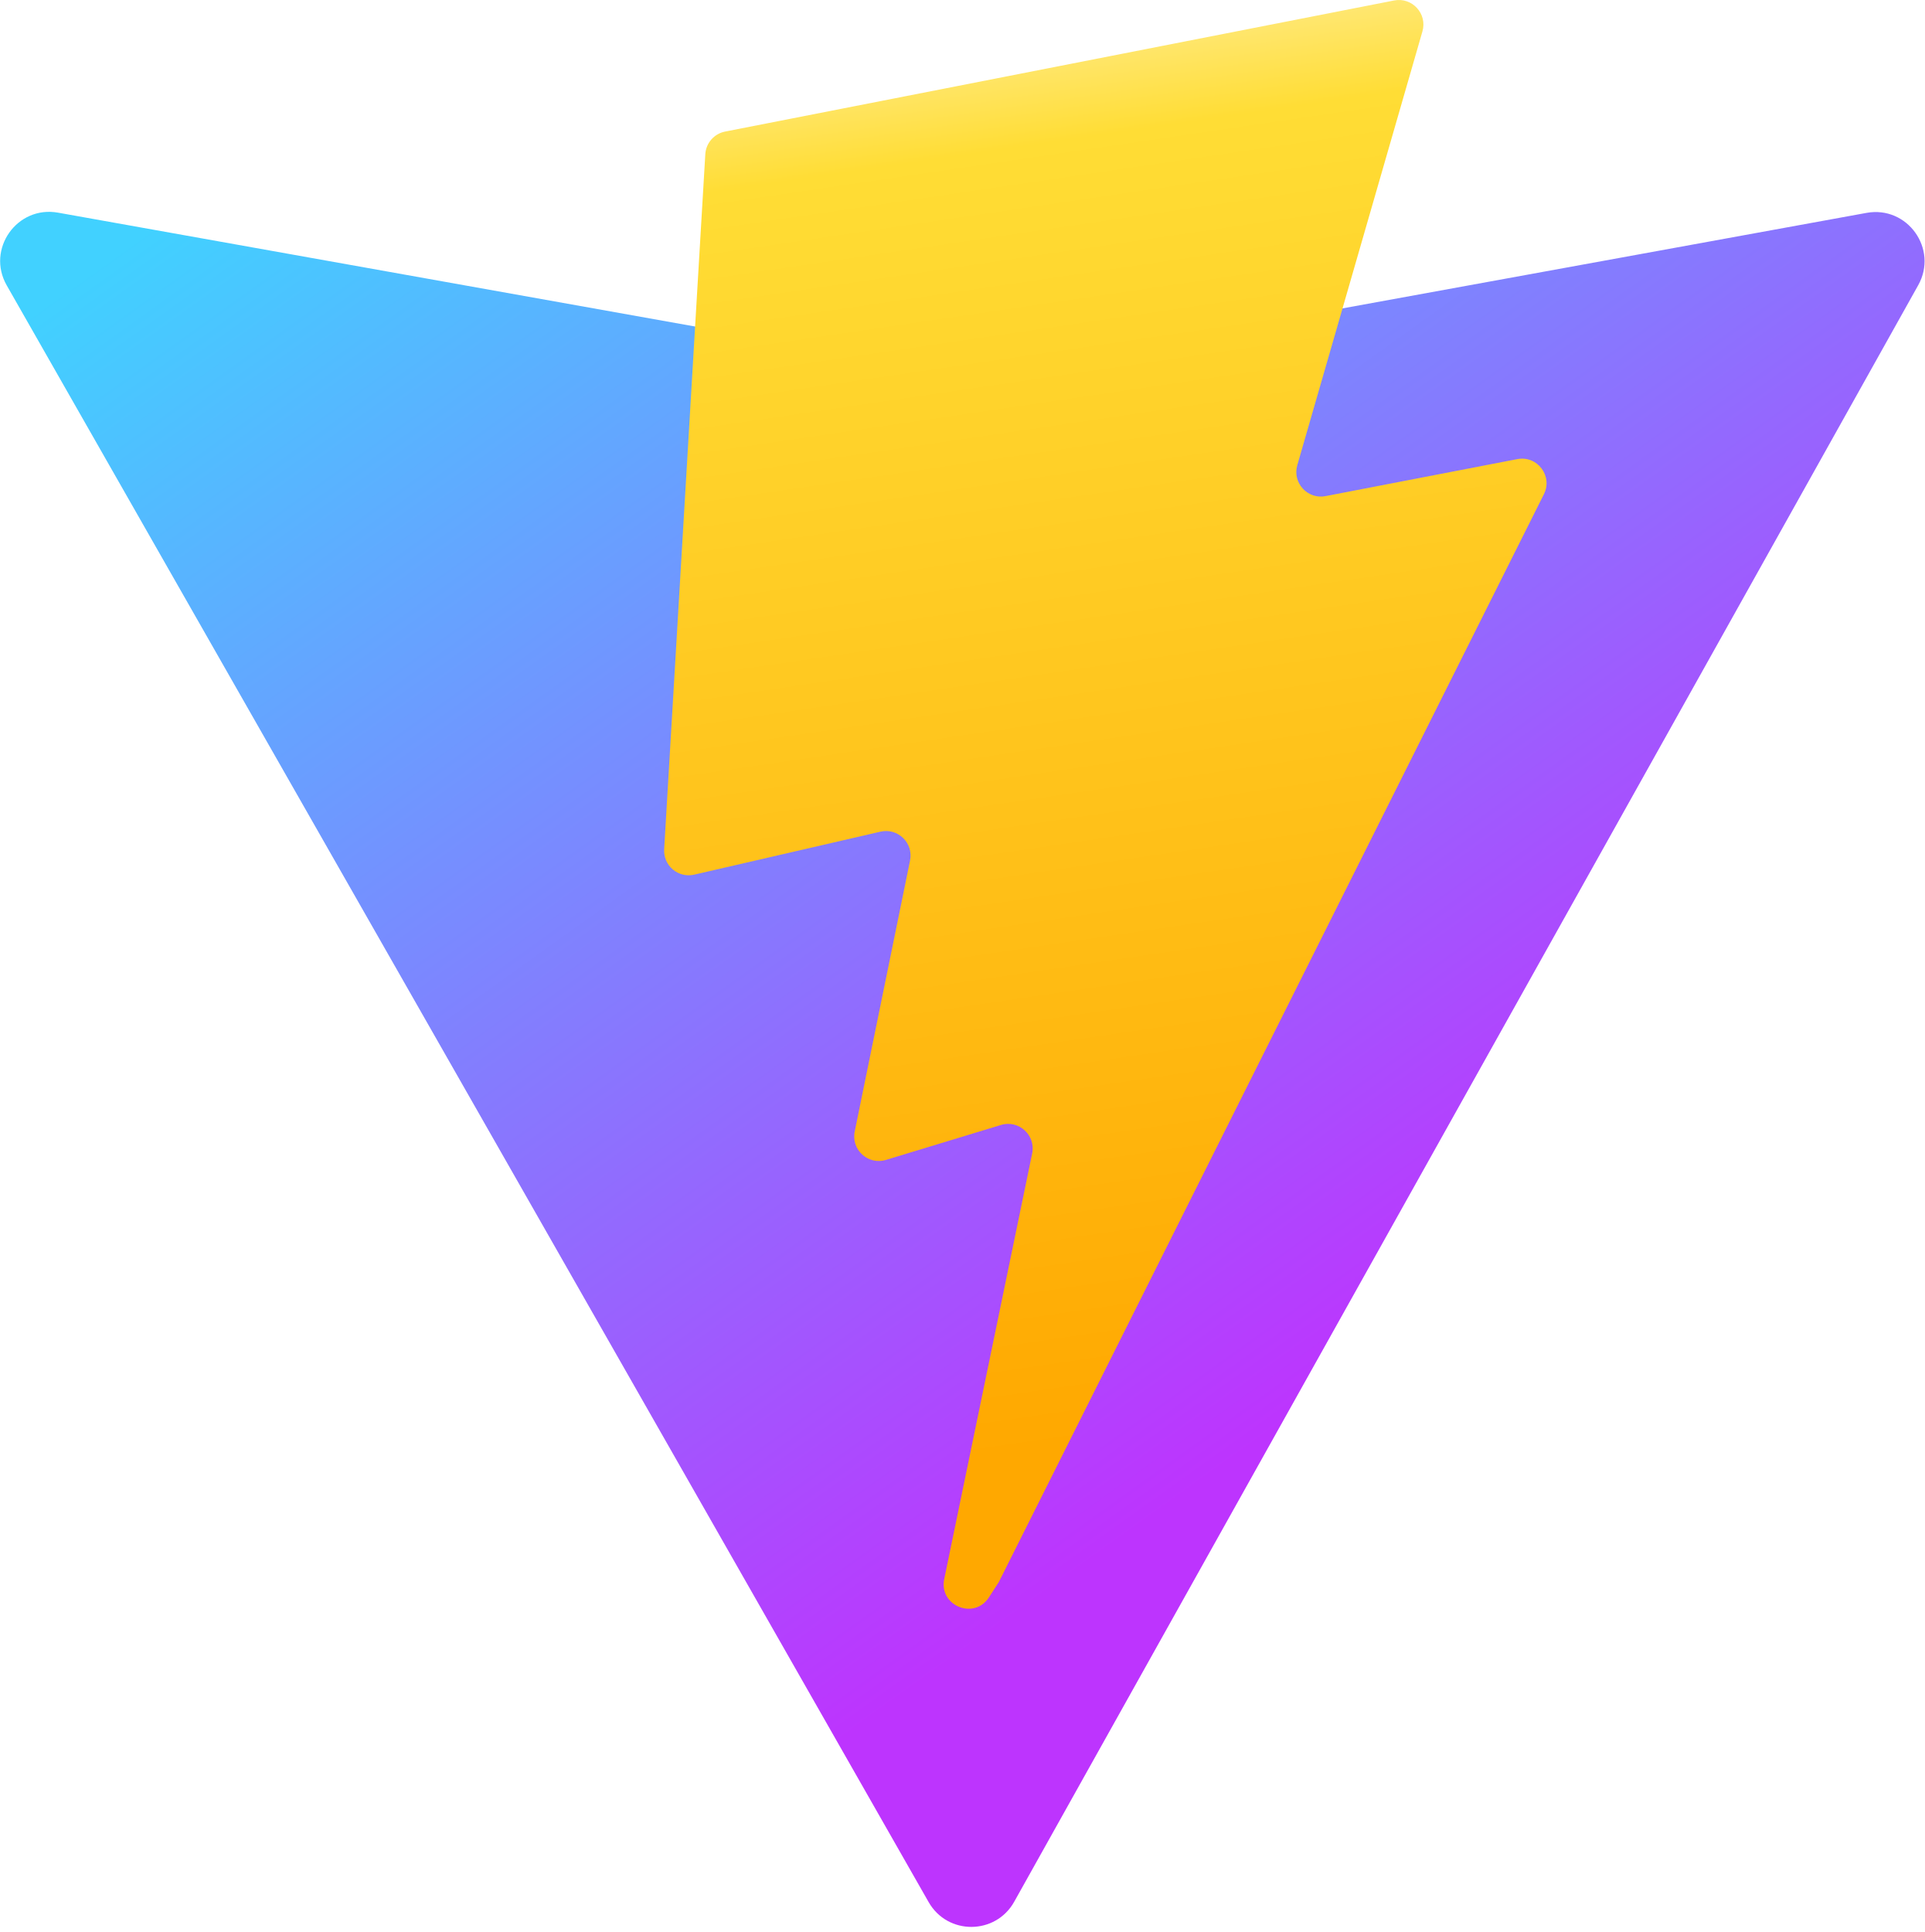
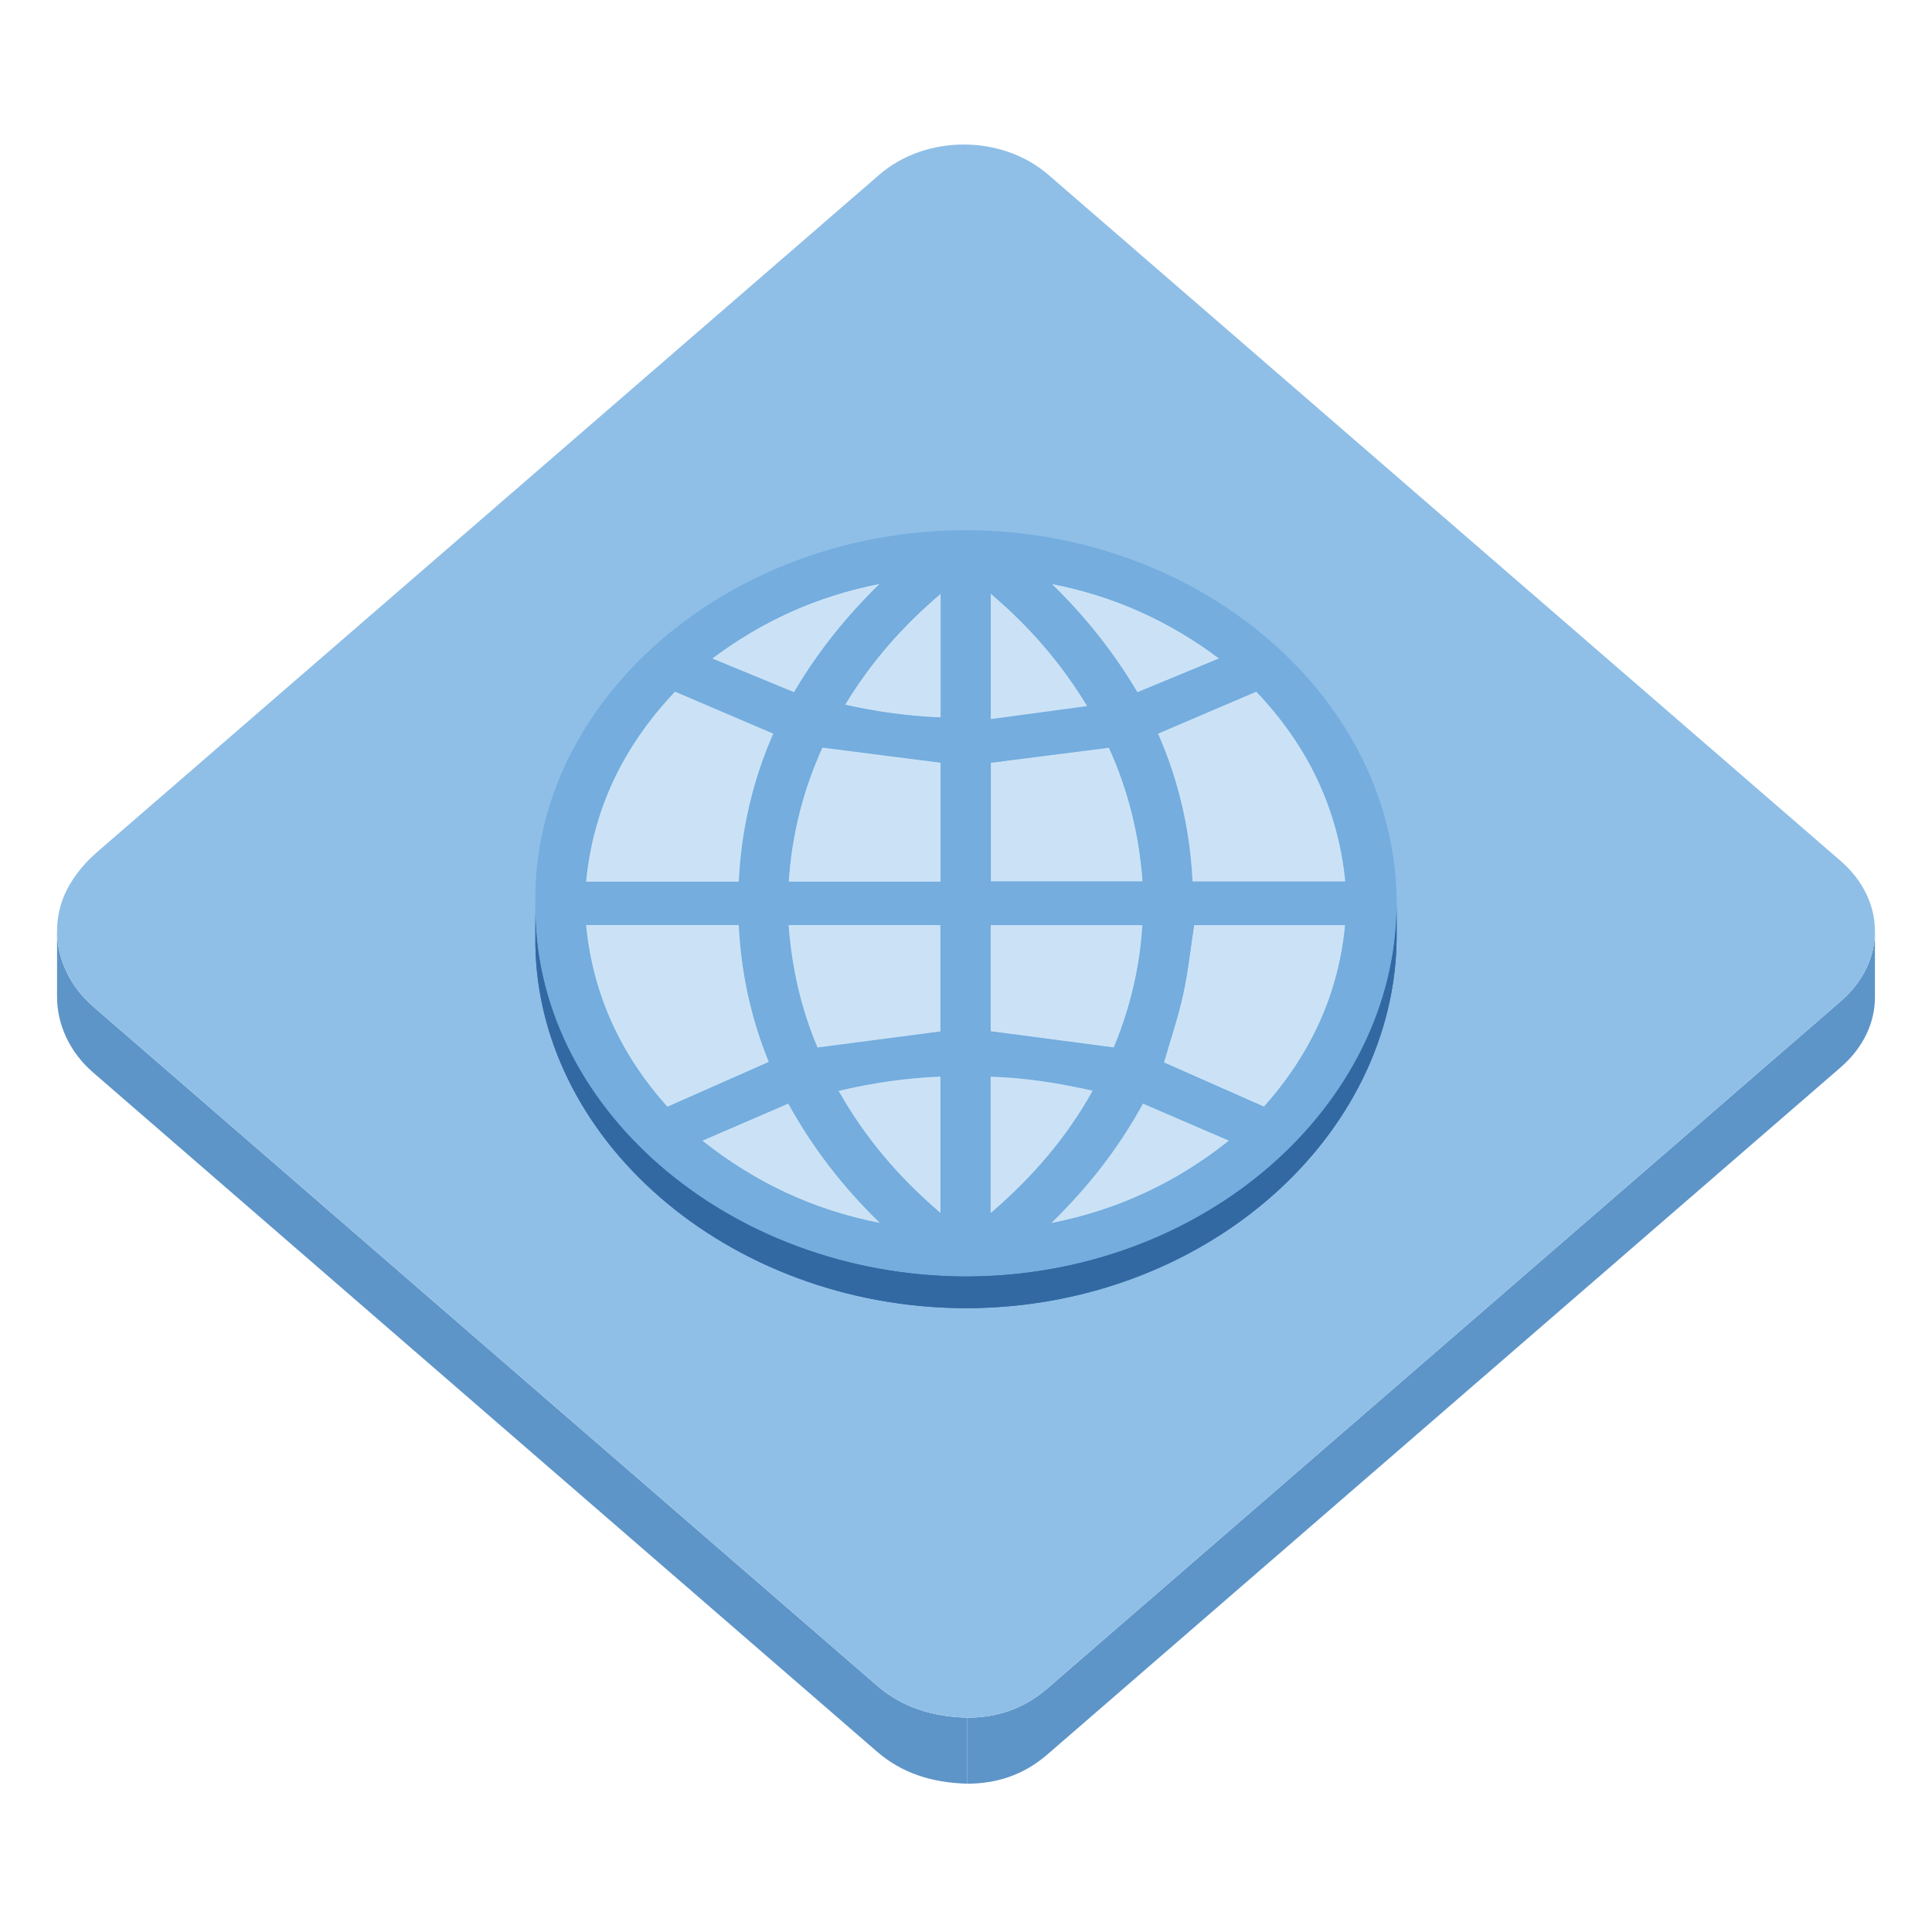
- <svg xmlns="http://www.w3.org/2000/svg" aria-hidden="true" role="img" class="iconify iconify--logos" width="31.88" height="32" preserveAspectRatio="xMidYMid meet" viewBox="0 0 256 257">
-   <defs>
-     <linearGradient id="IconifyId1813088fe1fbc01fb466" x1="-.828%" x2="57.636%" y1="7.652%" y2="78.411%">
-       <stop offset="0%" stop-color="#41D1FF" />
-       <stop offset="100%" stop-color="#BD34FE" />
-     </linearGradient>
-     <linearGradient id="IconifyId1813088fe1fbc01fb467" x1="43.376%" x2="50.316%" y1="2.242%" y2="89.03%">
-       <stop offset="0%" stop-color="#FFEA83" />
-       <stop offset="8.333%" stop-color="#FFDD35" />
-       <stop offset="100%" stop-color="#FFA800" />
-     </linearGradient>
-   </defs>
-   <path fill="url(#IconifyId1813088fe1fbc01fb466)" d="M255.153 37.938L134.897 252.976c-2.483 4.44-8.862 4.466-11.382.048L.875 37.958c-2.746-4.814 1.371-10.646 6.827-9.67l120.385 21.517a6.537 6.537 0 0 0 2.322-.004l117.867-21.483c5.438-.991 9.574 4.796 6.877 9.62Z" />
-   <path fill="url(#IconifyId1813088fe1fbc01fb467)" d="M185.432.063L96.44 17.501a3.268 3.268 0 0 0-2.634 3.014l-5.474 92.456a3.268 3.268 0 0 0 3.997 3.378l24.777-5.718c2.318-.535 4.413 1.507 3.936 3.838l-7.361 36.047c-.495 2.426 1.782 4.5 4.151 3.78l15.304-4.649c2.372-.72 4.652 1.36 4.15 3.788l-11.698 56.621c-.732 3.542 3.979 5.473 5.943 2.437l1.313-2.028l72.516-144.72c1.215-2.423-.88-5.186-3.54-4.672l-25.505 4.922c-2.396.462-4.435-1.77-3.759-4.114l16.646-57.705c.677-2.35-1.37-4.583-3.769-4.113Z" />
+ <svg xmlns="http://www.w3.org/2000/svg" width="800px" height="800px" viewBox="0 0 1024 1024" class="icon" version="1.1">
+   <path d="M993.763 493.538v35c0 13.331-6.04 26.664-18.135 37.137-140.149 121.422-280.35 242.795-420.49 364.219-11.813 10.237-25.813 15.501-42.454 15.501v-35c16.644 0 30.641-5.264 42.454-15.501C695.28 773.47 835.474 652.092 975.628 530.677c12.095-10.475 18.135-23.803 18.135-37.139z" fill="#5E95C8" />
+   <path d="M30.239 528.367v-3.5-1.75-3.5-3.5-1.75-3.5-3.5-1.75-3.5-3.5-1.75-3.5c0 14.707 6.701 29.313 19.037 40.019 138.449 120.064 277.049 239.996 415.562 360.02 13.002 11.26 28.74 16.466 47.853 16.994v35c-19.108-0.528-34.851-5.734-47.853-16.994C326.325 808.382 187.725 688.45 49.276 568.386c-12.337-10.705-19.037-25.312-19.037-40.019z" fill="#5E95C8" />
+   <path d="M510.786 76.601c16.263 0 32.546 5.362 44.946 16.097 139.949 121.188 279.9 242.376 419.818 363.586 24.241 20.995 24.295 53.413 0.079 74.396C835.48 652.101 695.28 773.478 555.141 894.898c-11.814 10.238-25.813 15.502-42.451 15.502-19.109-0.528-34.853-5.734-47.854-16.994C326.324 773.382 187.724 653.45 49.275 533.386c-19.581-16.987-24.96-43.81-11.895-65.251 3.919-6.438 8.669-11.829 14.465-16.849C189.954 331.734 328.024 212.152 466.107 92.567c12.296-10.64 28.478-15.966 44.679-15.966z" fill="#8FBFE7" />
+   <path d="M466.28 309.432c-17.731 17.336-32.86 36.087-45.419 57.492-14.292-5.891-28.345-11.688-43.396-17.886 26.612-19.973 55.672-33.101 88.815-39.606zM557.424 309.485c33.072 6.424 62.133 19.588 88.732 39.51-14.815 6.146-28.858 11.958-43.323 17.956-12.589-21.256-27.559-40.095-45.409-57.466zM498.596 314.671v65.603c-17.146-0.645-33.756-2.995-50.701-6.731 13.274-21.912 29.846-41.188 50.701-58.872zM587.764 396.283c10.142 22.33 16.108 46.049 17.842 70.919h-80.47V404.27c20.766-2.653 41.34-5.273 62.628-7.987zM605.525 490.327c-1.343 22.608-6.653 44.38-15.172 64.869-21.973-2.89-43.433-5.709-65.276-8.582v-56.288l80.448 0.001zM712.957 490.317c-3.396 36.218-18.052 68.266-43.021 96.254l-53.043-23.439c3.35-11.639 7.45-23.63 10.142-35.861 2.683-12.125 3.94-24.485 5.866-36.953l80.056-0.001z" fill="#CBE2F6" />
+   <path d="M511.885 281.036c126.157 0.21 228.711 90.665 228.368 198.379-0.33 106.476-102.102 197.148-228.55 197.148-126.286-0.394-229.817-90.736-227.933-197.986-1.65-107.031 101.962-197.531 228.115-197.541z m-154.097 85.593c-27.405 28.826-43.474 62.373-47.123 100.678h80.88c1.291-27.351 7.39-53.661 18.275-78.442-17.428-7.449-34.492-14.746-52.032-22.236m355.209 100.529c-3.791-38.304-19.789-71.818-47.154-100.521-17.561 7.499-34.635 14.797-52.035 22.225 10.919 24.81 16.986 51.138 18.278 78.294 27.102 0.002 53.827 0.002 80.911 0.002m-402.352 23.143c3.559 36.437 18.143 68.5 43.103 96.26 18.325-8.101 35.905-15.878 53.696-23.753-9.485-23.157-14.658-47.437-15.917-72.507h-80.882m359.29 96.27c24.972-27.988 39.628-60.035 43.022-96.254H632.9c-1.926 12.466-3.186 24.826-5.866 36.953-2.691 12.231-6.795 24.227-10.141 35.861 17.38 7.682 34.969 15.452 53.042 23.44M557.281 648.2c35.472-7.01 66.186-21.511 94.016-43.622-15.744-6.782-30.461-13.129-45.49-19.605-12.993 23.726-29.162 44.353-48.526 63.227m-184.958-43.596c27.971 22.084 58.564 36.619 93.944 43.524-19.403-18.892-35.48-39.561-48.474-63.167-15.128 6.542-29.855 12.896-45.47 19.643m126.193-137.332v-62.984c-20.906-2.678-41.47-5.307-62.607-8.012-10.153 22.338-16.249 46.169-17.813 70.997l80.42-0.001m26.622-63.001v62.932h80.471c-1.733-24.871-7.701-48.59-17.845-70.918-21.289 2.714-41.864 5.332-62.626 7.986m-0.062 86.056v56.289c21.845 2.871 43.304 5.689 65.276 8.58 8.519-20.487 13.83-42.262 15.171-64.869h-80.447m-107.07 0c1.653 22.758 6.684 44.596 15.313 64.841 22.207-2.906 43.646-5.699 65.106-8.511v-56.331l-80.419 0.001m48.272-180.893c-33.143 6.503-62.203 19.632-88.813 39.606 15.05 6.198 29.103 11.994 43.396 17.886 12.557-21.405 27.686-40.156 45.417-57.492m179.878 39.563c-26.602-19.921-55.66-33.085-88.734-39.51 17.854 17.371 32.821 36.209 45.411 57.465 14.465-5.997 28.506-11.811 43.323-17.955m-121.09 221.686v72.254c22.628-19.413 40.541-40.508 54.037-64.837-18.212-4.082-35.812-6.859-54.037-7.417m-26.622 72.121v-72.176c-18.356 0.775-35.997 3.335-53.93 7.567 13.693 24.297 31.424 45.441 53.93 64.609m26.694-328.046v66.344c17.074-2.295 33.706-4.539 51.054-6.88-13.8-22.635-30.31-41.893-51.054-59.464m-26.543 65.515V314.67c-20.854 17.686-37.424 36.96-50.7 58.873 16.942 3.736 33.554 6.085 50.7 6.73" fill="#74ADDE" />
+   <path d="M525.138 314.758c20.744 17.571 37.254 36.83 51.056 59.464-17.35 2.34-33.979 4.583-51.056 6.88v-66.344zM665.844 366.637c27.366 28.704 43.365 62.215 47.156 100.521h-80.913c-1.292-27.156-7.359-53.487-18.276-78.296 17.398-7.428 34.473-14.726 52.033-22.225zM435.909 396.274c21.137 2.706 41.699 5.334 62.605 8.014v62.981h-80.418c1.564-24.824 7.662-48.657 17.813-70.995zM357.788 366.629c17.54 7.49 34.604 14.788 52.034 22.233-10.885 24.784-16.984 51.094-18.275 78.444h-80.882c3.648-38.306 19.715-71.852 47.123-100.677zM498.425 490.327v56.333c-21.461 2.812-42.9 5.604-65.106 8.511-8.628-20.246-13.657-42.085-15.312-64.843l80.418-0.001zM391.527 490.299c1.259 25.072 6.432 49.349 15.917 72.508-17.791 7.874-35.372 15.652-53.696 23.753-24.959-27.76-39.544-59.822-43.102-96.261h80.881zM498.446 570.628v72.179c-22.509-19.171-40.239-40.313-53.93-64.607 17.934-4.236 35.574-6.797 53.93-7.572zM525.066 570.682c18.225 0.559 35.823 3.335 54.037 7.42-13.496 24.329-31.407 45.422-54.037 64.837v-72.257zM417.795 584.963c12.992 23.604 29.07 44.275 48.475 63.167-35.38-6.907-65.973-21.439-93.946-43.525 15.614-6.748 30.342-13.102 45.471-19.642zM605.809 584.973c15.027 6.478 29.744 12.823 45.488 19.605-27.83 22.111-58.543 36.612-94.015 43.622 19.364-18.874 35.532-39.503 48.527-63.227z" fill="#CBE2F6" />
+   <path d="M740.253 479.415v16.8c-0.33 106.476-102.102 197.147-228.55 197.147-126.286-0.395-229.817-90.736-227.933-197.987v-16.8c-1.884 107.25 101.646 197.592 227.933 197.986 126.448 0.002 228.22-90.67 228.55-197.146z" fill="#3269A3" />
+   <path d="M740.253 479.415v16.8a167.28 167.28 0 0 1-0.328 9.962v-16.8c0.208-3.302 0.317-6.625 0.328-9.962M739.925 489.378v16.8c-2.444 38.982-18.437 75.479-44.085 105.712v-16.8c25.648-30.232 41.639-66.73 44.085-105.712M695.838 595.09v16.8c-13.876 16.356-30.582 30.877-49.497 42.963v-16.8c18.917-12.086 35.621-26.608 49.497-42.963M646.341 638.053v16.8c-14.33 9.154-29.93 16.913-46.533 23.015v-16.8c16.603-6.102 32.203-13.861 46.533-23.015M599.808 661.066v16.8c-16.7 6.139-34.419 10.598-52.877 13.115V674.18c18.458-2.515 36.175-6.975 52.877-13.114" fill="#3269A3" />
+   <path d="M546.931 674.184v16.801a260.863 260.863 0 0 1-35.229 2.38c-126.286-0.394-229.817-90.736-227.932-197.986v-16.8c-1.885 107.25 101.645 197.594 227.932 197.986a261.036 261.036 0 0 0 35.229-2.381" fill="#3269A3" />
</svg>
